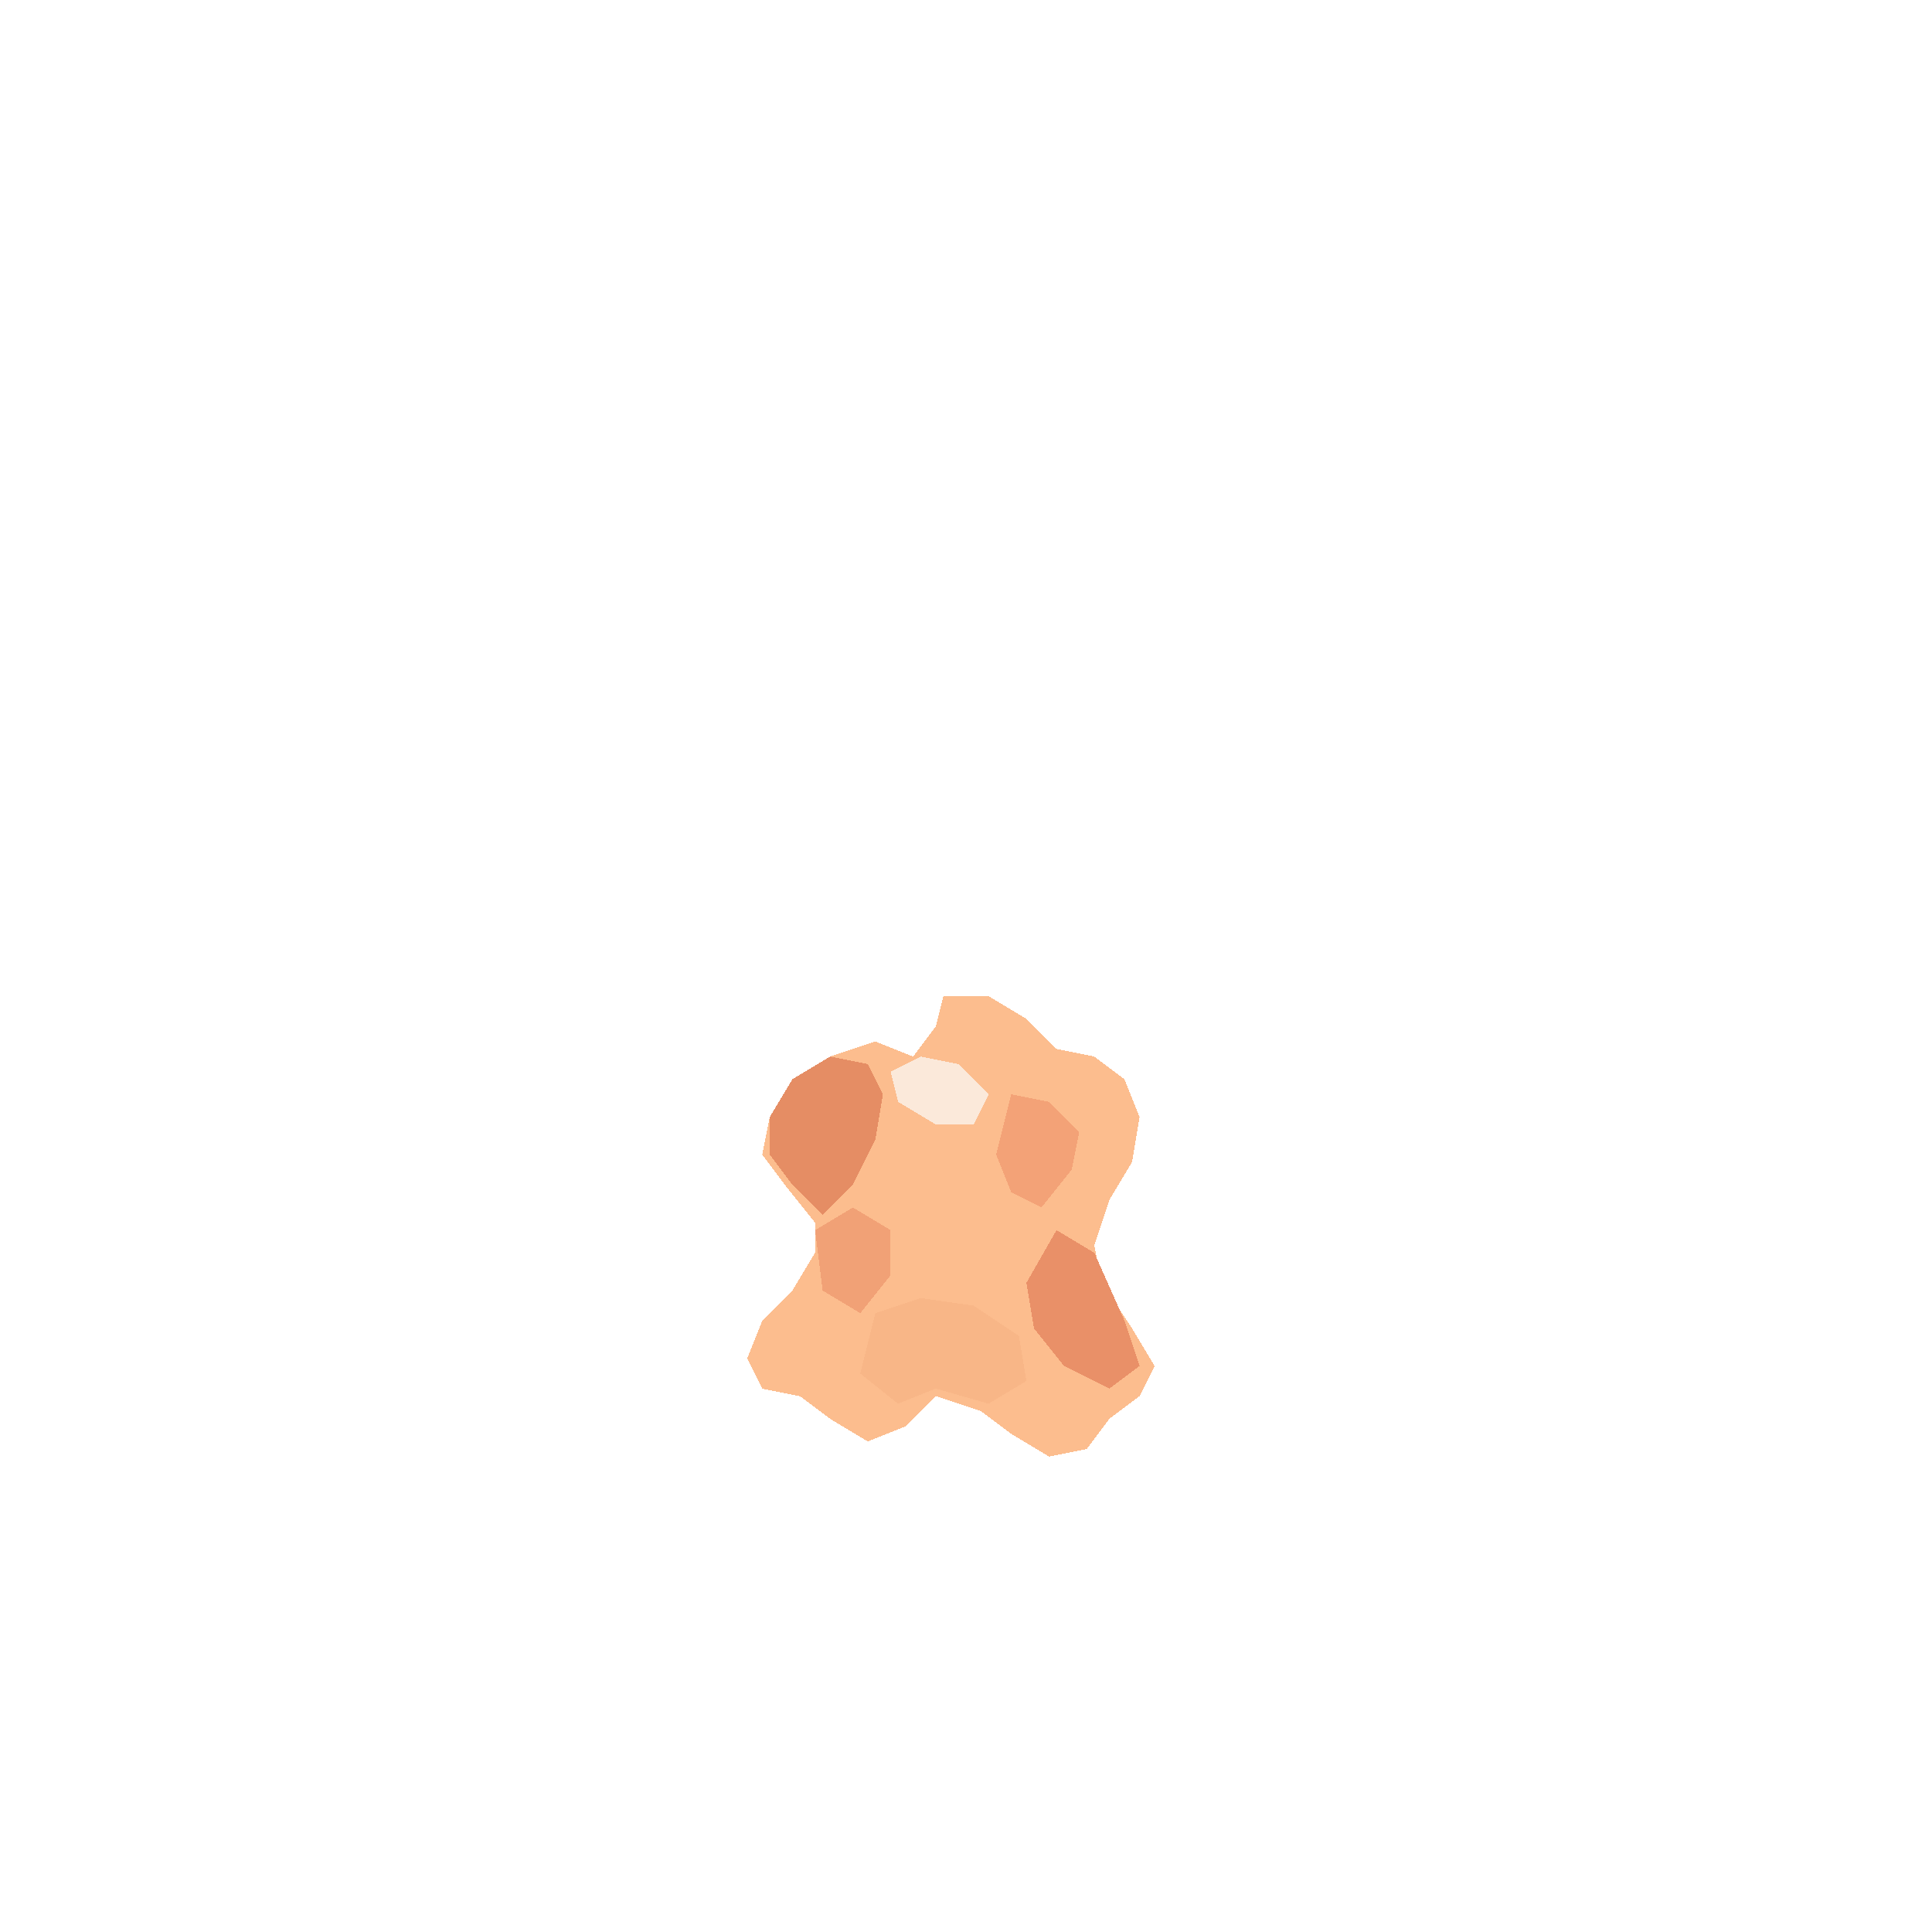
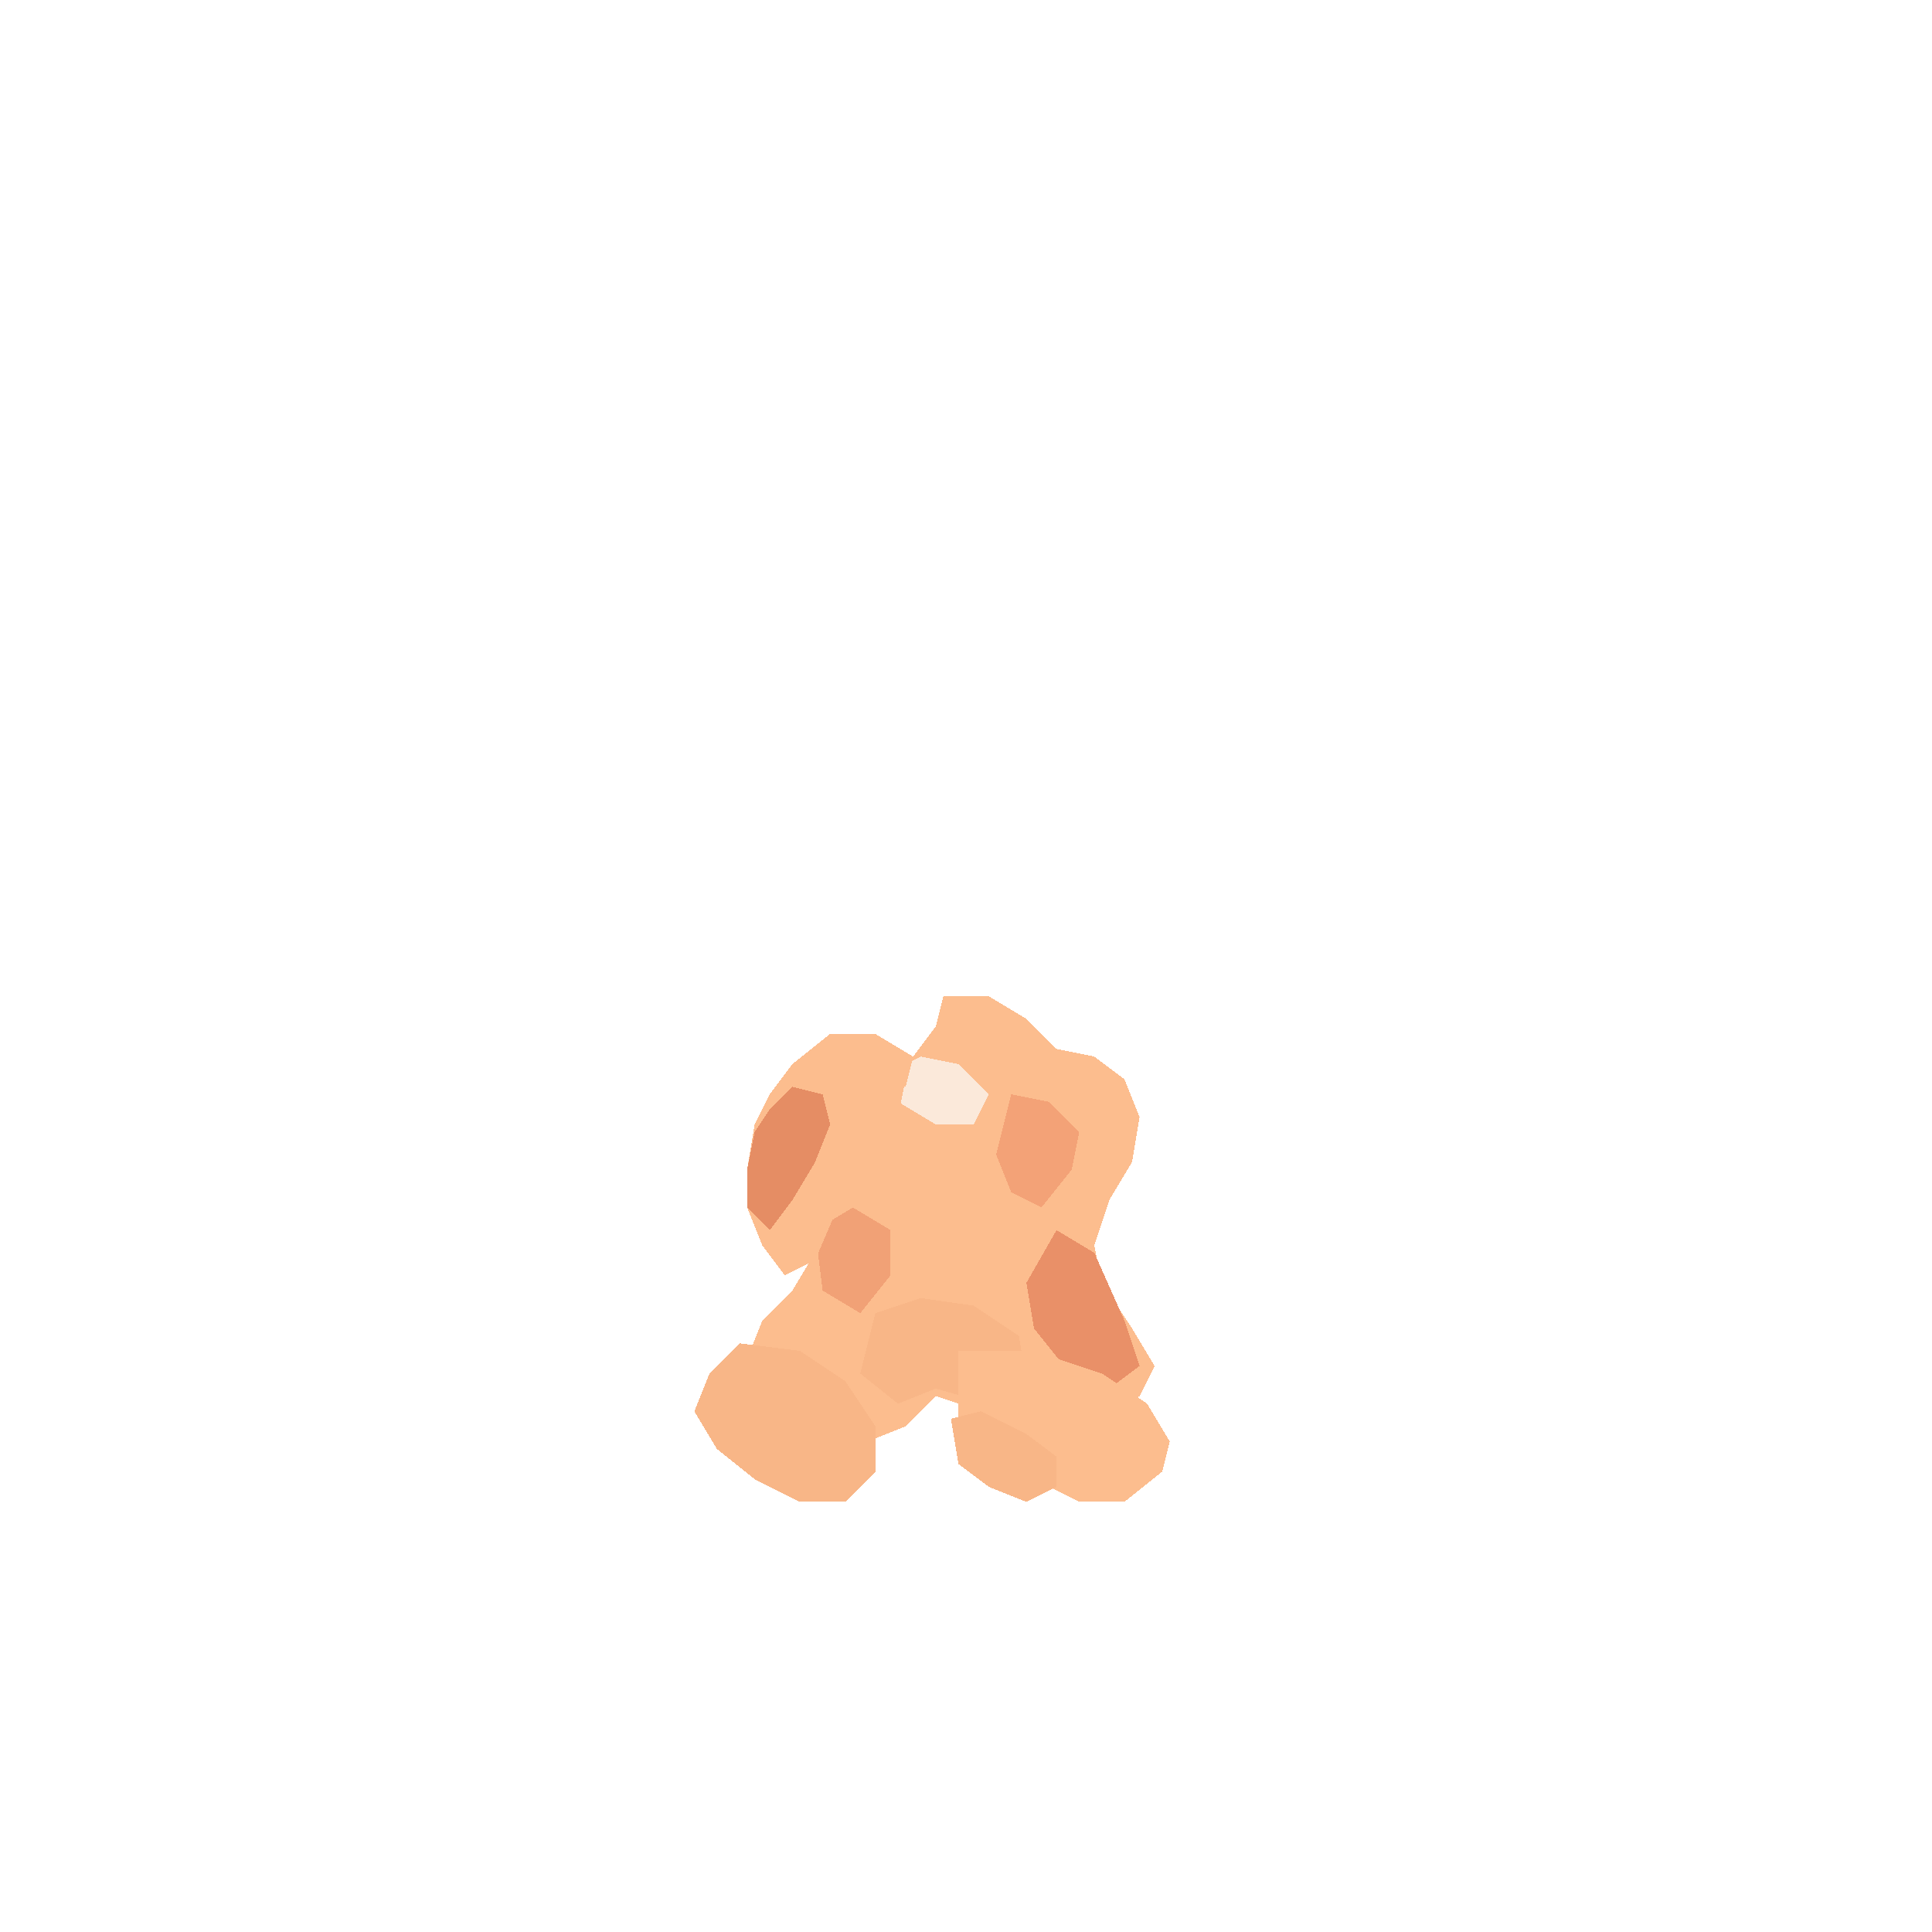
<svg xmlns="http://www.w3.org/2000/svg" width="256" height="256" viewBox="0 0 256 256">
  <g id="part-body-skin-underlay" shape-rendering="crispEdges">
    <path d="M 125,132 L 131,132 L 136,135 L 140,139 L 145,140 L 149,143 L 151,148 L 150,154 L 147,159 L 145,165 L 146,170 L 150,176 L 153,181 L 151,185 L 147,188 L 144,192 L 139,193 L 134,190 L 130,187 L 124,185 L 120,189 L 115,191 L 110,188 L 106,185 L 101,184 L 99,180 L 101,175 L 105,171 L 108,166 L 108,162 L 104,157 L 101,153 L 102,148 L 105,143 L 110,140 L 116,138 L 121,140 L 124,136 Z" fill="#fcbd8e" />
    <path d="M 102,148 L 105,143 L 110,140 L 115,141 L 117,145 L 116,151 L 113,157 L 109,161 L 105,157 L 102,153 Z" fill="#e58d64" />
    <path d="M 118,142 L 122,140 L 127,141 L 131,145 L 129,149 L 124,149 L 119,146 Z" fill="#fbe9da" />
    <path d="M 134,145 L 139,146 L 143,150 L 142,155 L 138,160 L 134,158 L 132,153 Z" fill="#f3a277" />
    <path d="M 108,163 L 113,160 L 118,163 L 118,169 L 114,174 L 109,171 Z" fill="#f1a176" />
    <path d="M 140,163 L 145,166 L 149,175 L 151,181 L 147,184 L 141,181 L 137,176 L 136,170 Z" fill="#e99068" />
    <path d="M 116,174 L 122,172 L 129,173 L 135,177 L 136,183 L 131,186 L 124,184 L 119,186 L 114,182 Z" fill="#f8b687" />
+     <path d="M 105,141 L 110,137 L 116,139 L 120,143 L 119,148 L 115,154 L 111,160 L 108,167 L 104,169 L 101,165 L 99,160 L 99,155 L 100,149 L 102,145 Z" fill="#fcbd8e" />
+     <path d="M 110,137 L 116,137 L 121,140 L 120,144 L 115,144 L 111,142 Z" fill="#fcbd8e" />
+     <path d="M 102,147 L 105,144 L 109,145 L 110,149 L 108,154 L 105,159 L 102,163 L 99,160 L 99,155 L 100,150 Z" fill="#e58d64" />
+     <path d="M 98,178 L 106,179 L 112,183 L 116,189 L 116,195 L 112,199 L 106,199 L 100,196 L 95,192 L 92,187 L 94,182 Z" fill="#f8b687" />
+     <path d="M 127,179 L 137,179 L 146,182 L 152,186 L 155,191 L 154,195 L 149,199 L 143,199 L 137,196 L 131,193 L 127,188 Z" fill="#fcbd8e" />
+     <path d="M 126,188 L 130,187 L 136,190 L 140,193 L 140,197 L 136,199 L 131,197 L 127,194 Z" fill="#f8b687" />
  </g>
</svg>
